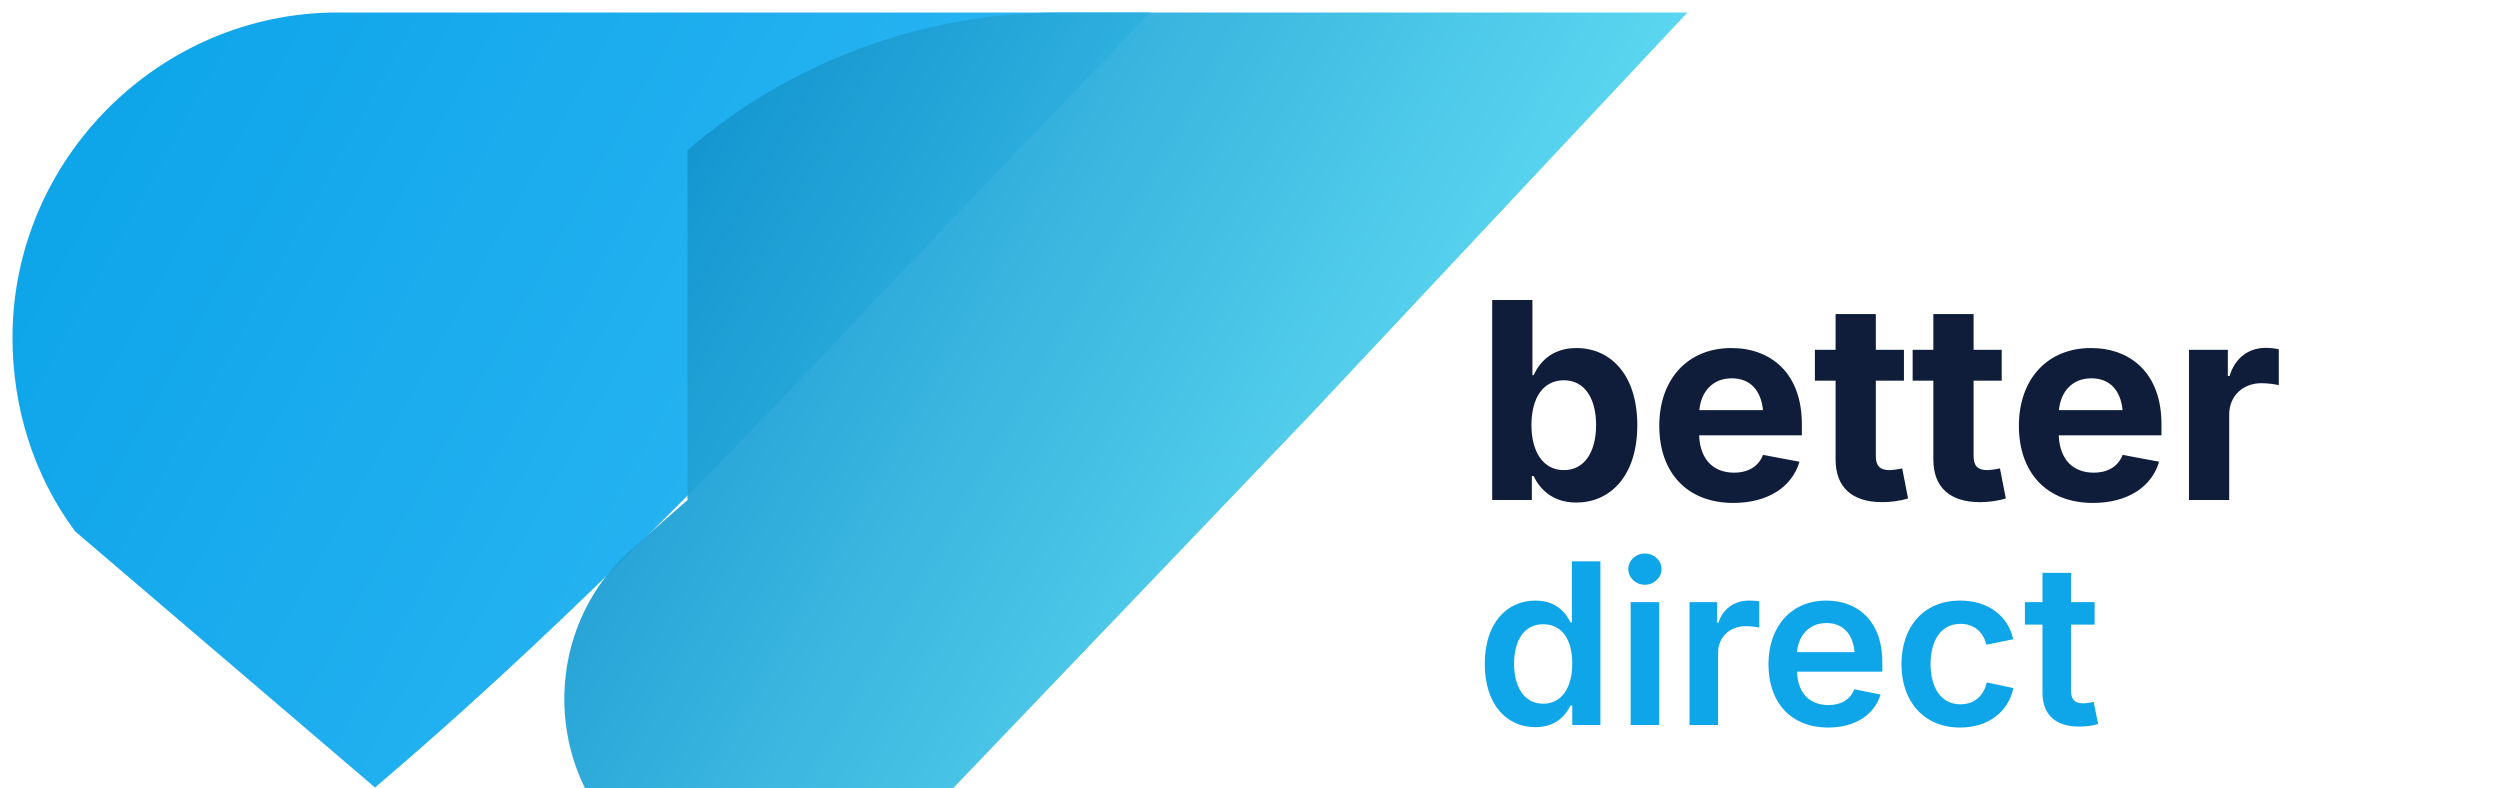
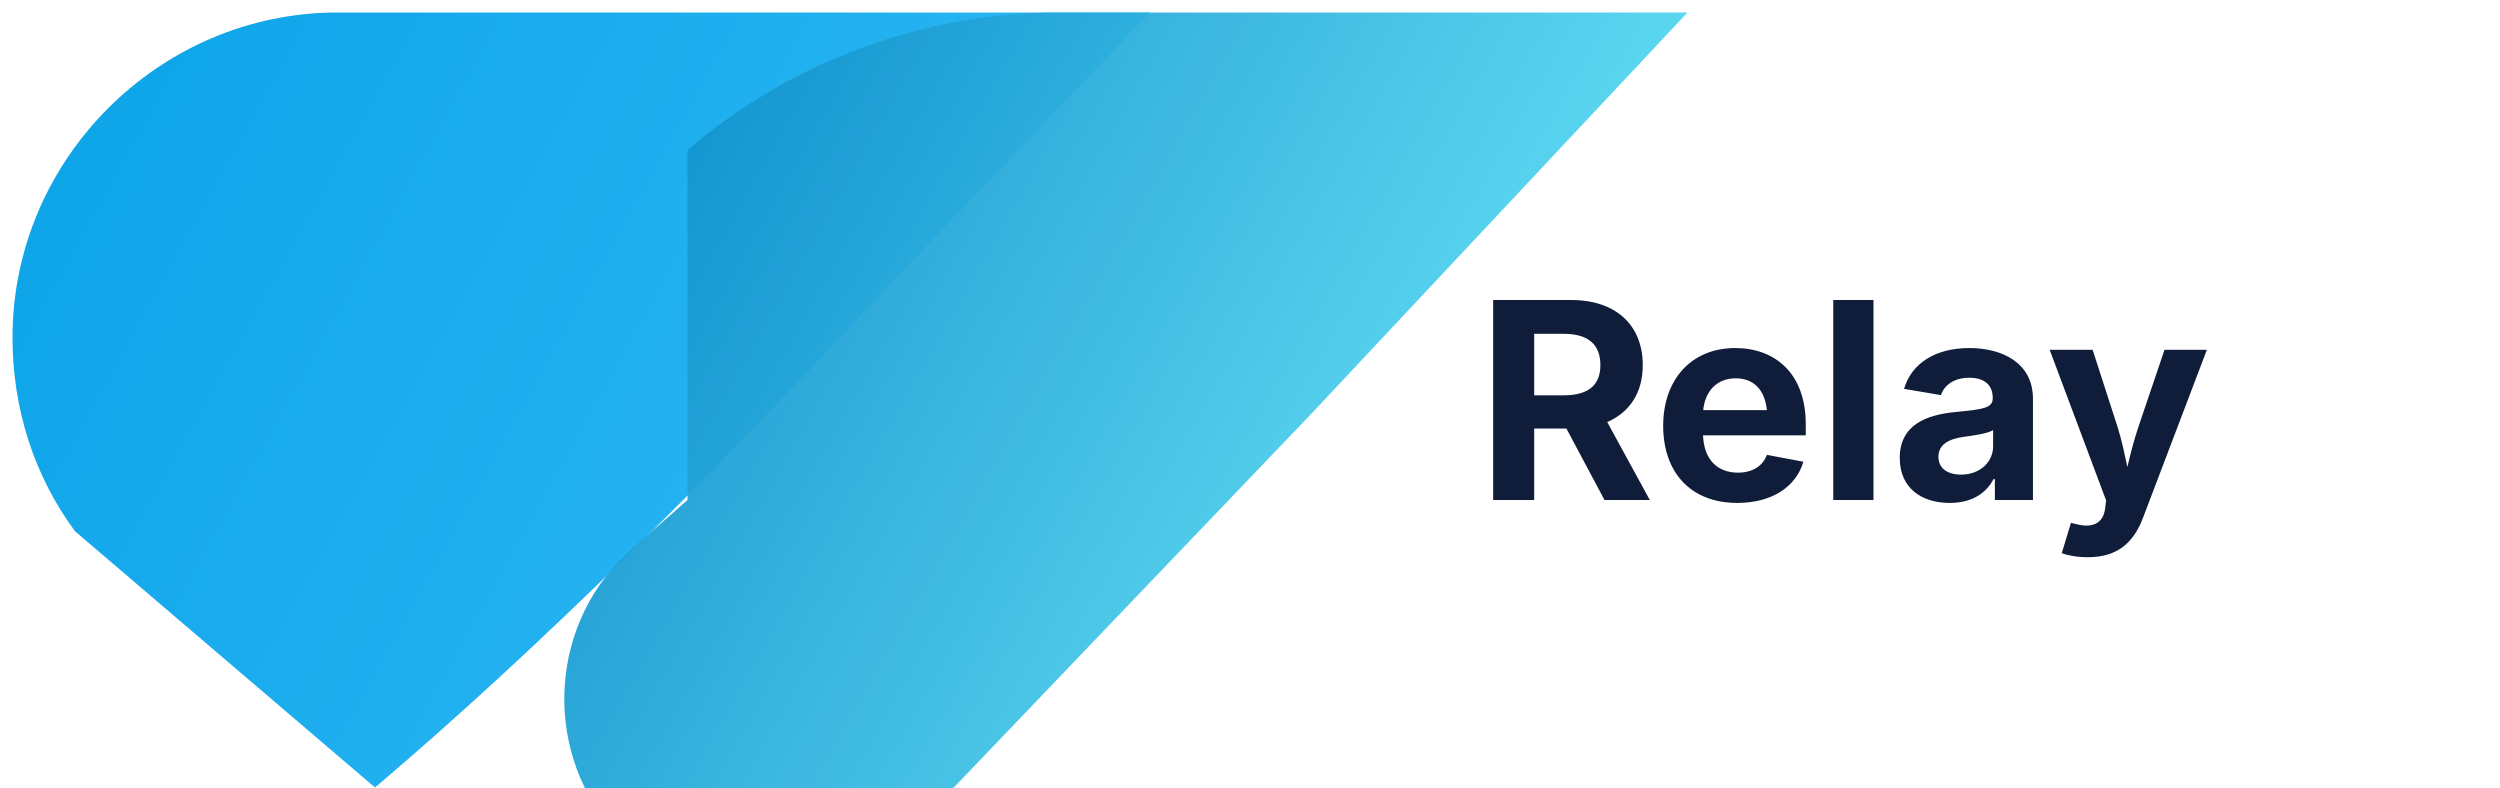
<svg xmlns="http://www.w3.org/2000/svg" width="200" height="63" viewBox="0 0 200 63" fill="none" role="img" aria-labelledby="logoTitle logoDesc">
  <defs>
    <linearGradient id="wingA" x1="10" y1="5" x2="102" y2="56" gradientUnits="userSpaceOnUse">
      <stop stop-color="#0ea5e9" />
      <stop offset="1" stop-color="#38bdf8" />
    </linearGradient>
    <linearGradient id="wingB" x1="42" y1="0" x2="130" y2="50" gradientUnits="userSpaceOnUse">
      <stop stop-color="#0284c7" />
      <stop offset="1" stop-color="#67e8f9" />
    </linearGradient>
  </defs>
  <path d="M6 42.5C2.686 38.022 1 32.604 1 27C1 12.745 12.745 1 27 1H92L70 24C56.745 38.255 43.255 51.745 30 63L6 42.5Z" fill="url(#wingA)" />
  <path d="M55 12C63.284 4.91 73.848 1 84.779 1H135L105 33C94.137 44.357 83.274 55.715 72.411 67.072C66.004 73.758 55.078 73.502 48.992 66.374C43.287 59.729 43.995 49.534 50.65 43.829L55 40V12Z" fill="url(#wingB)" opacity="0.95" />
  <text x="118" y="40" font-family="Inter, 'Segoe UI', system-ui, -apple-system, BlinkMacSystemFont, 'Helvetica Neue', sans-serif" font-weight="700" font-size="22" fill="#0f1d3b">
-     better
+     Relay
  </text>
  <text x="118" y="58" font-family="Inter, 'Segoe UI', system-ui, -apple-system, BlinkMacSystemFont, 'Helvetica Neue', sans-serif" font-weight="600" font-size="18" fill="#0ea5e9">
-     direct
+     
  </text>
</svg>
